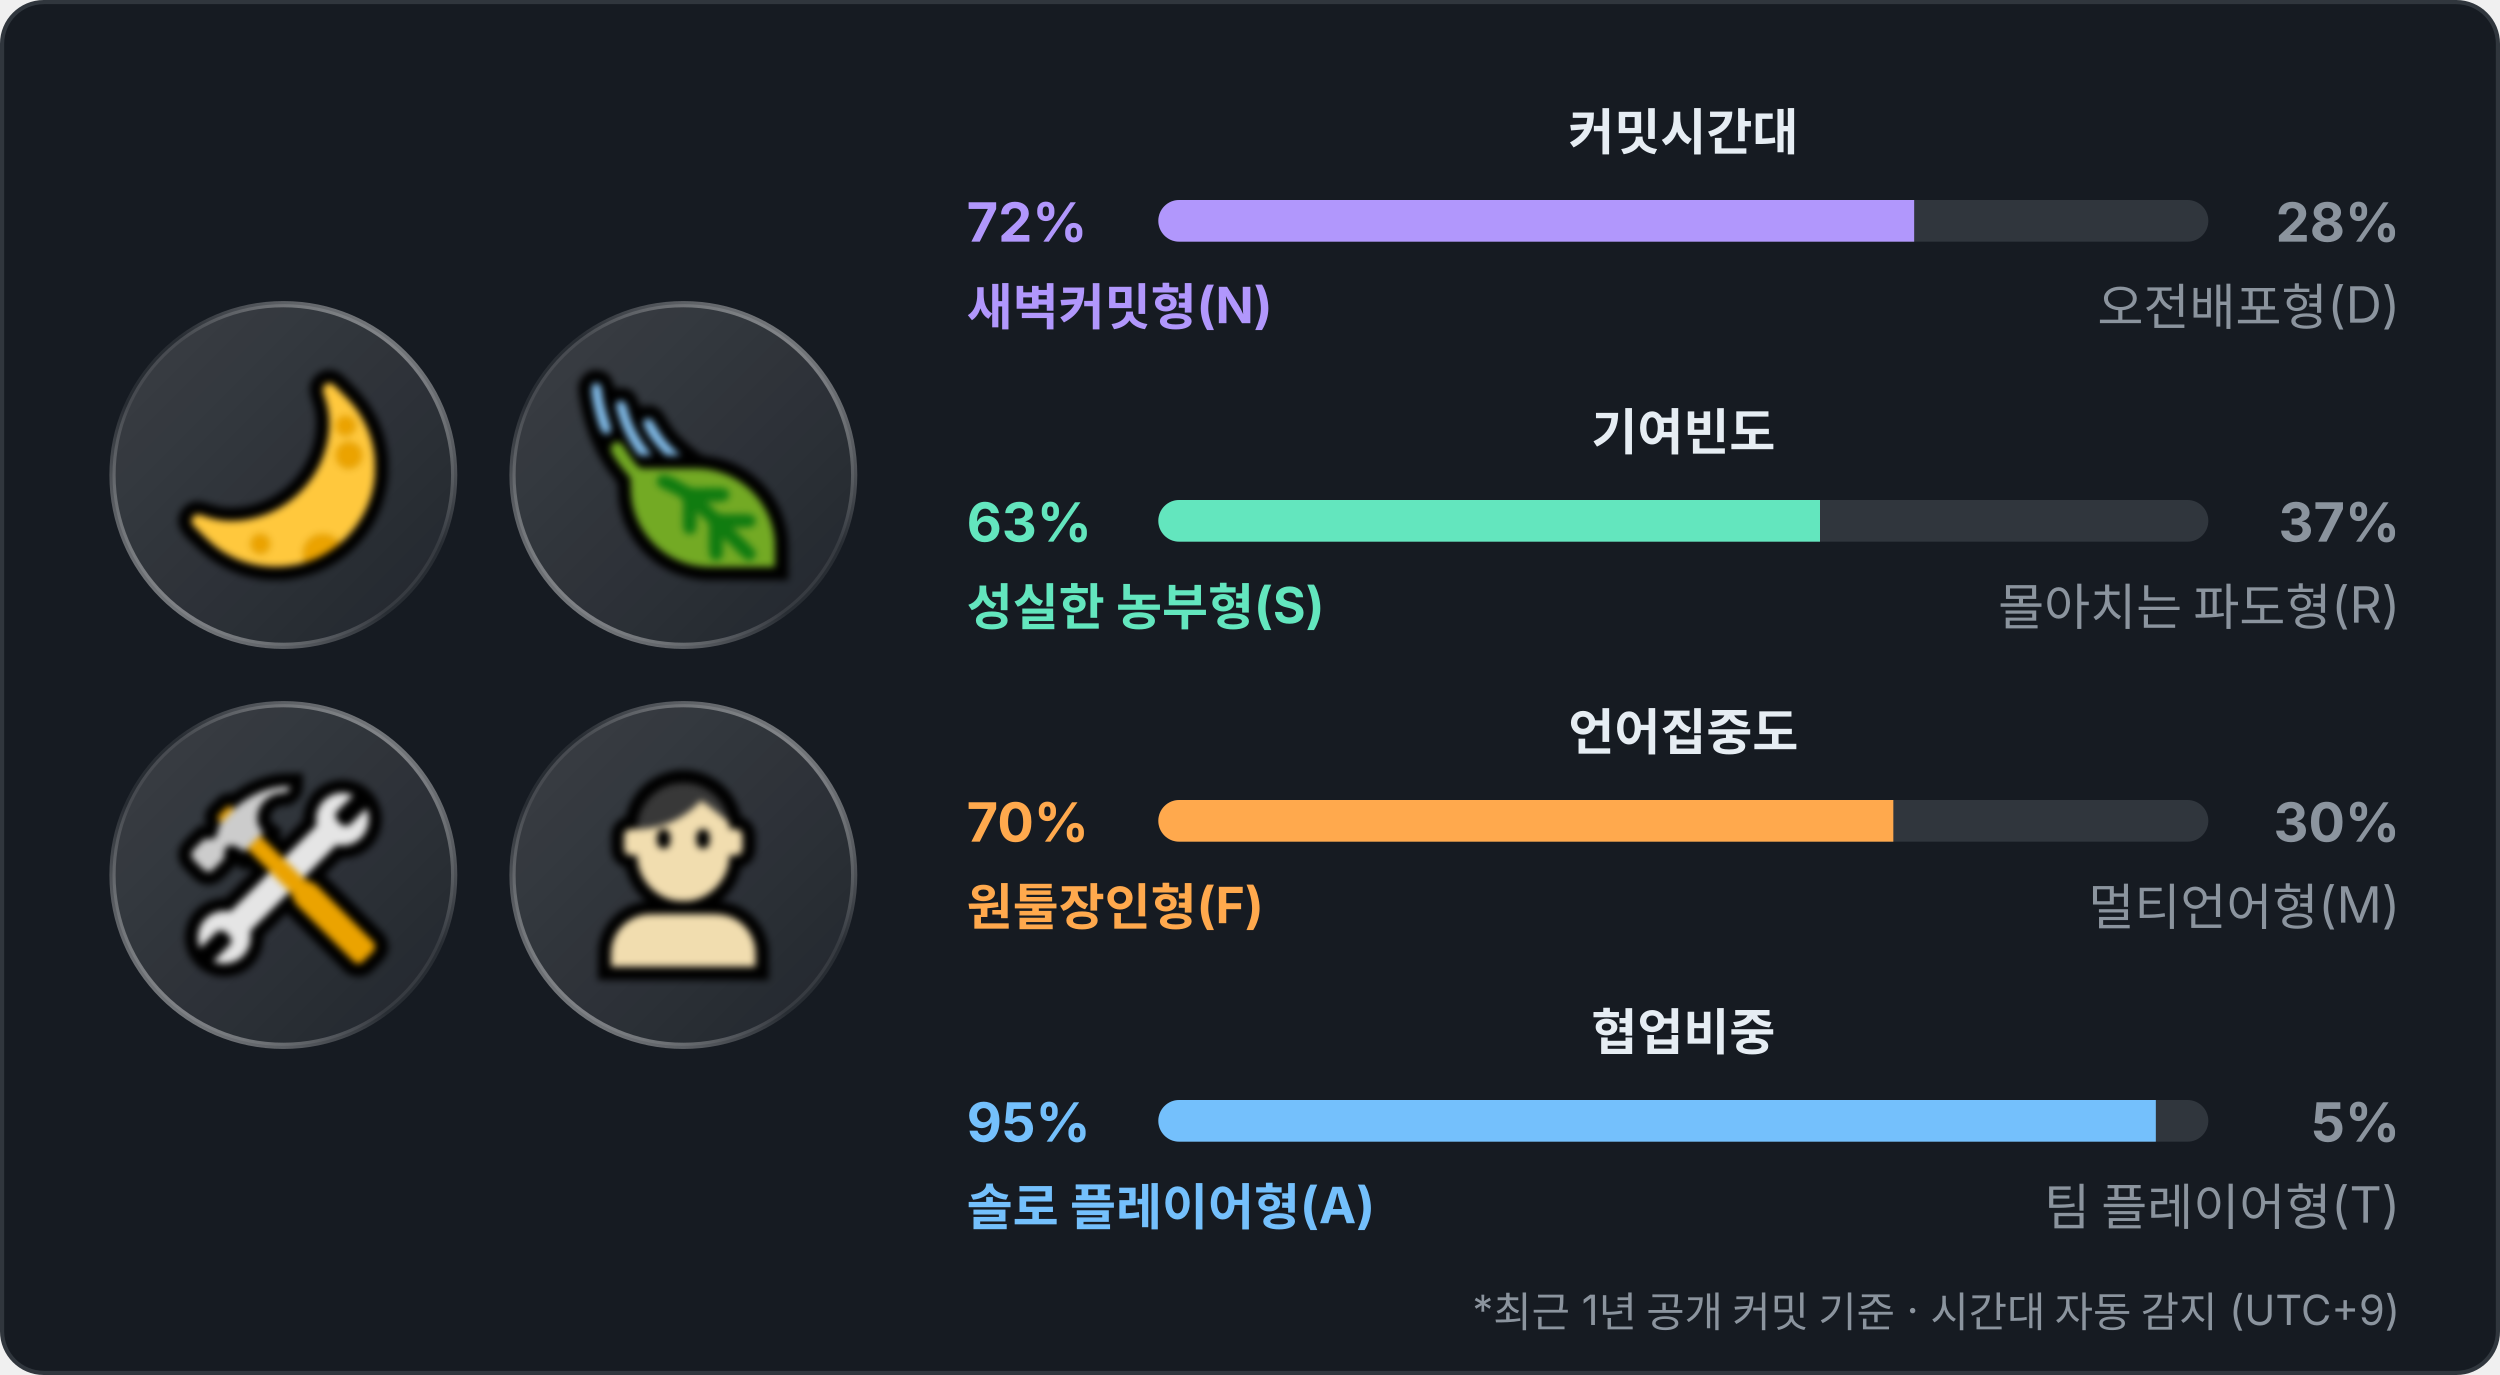
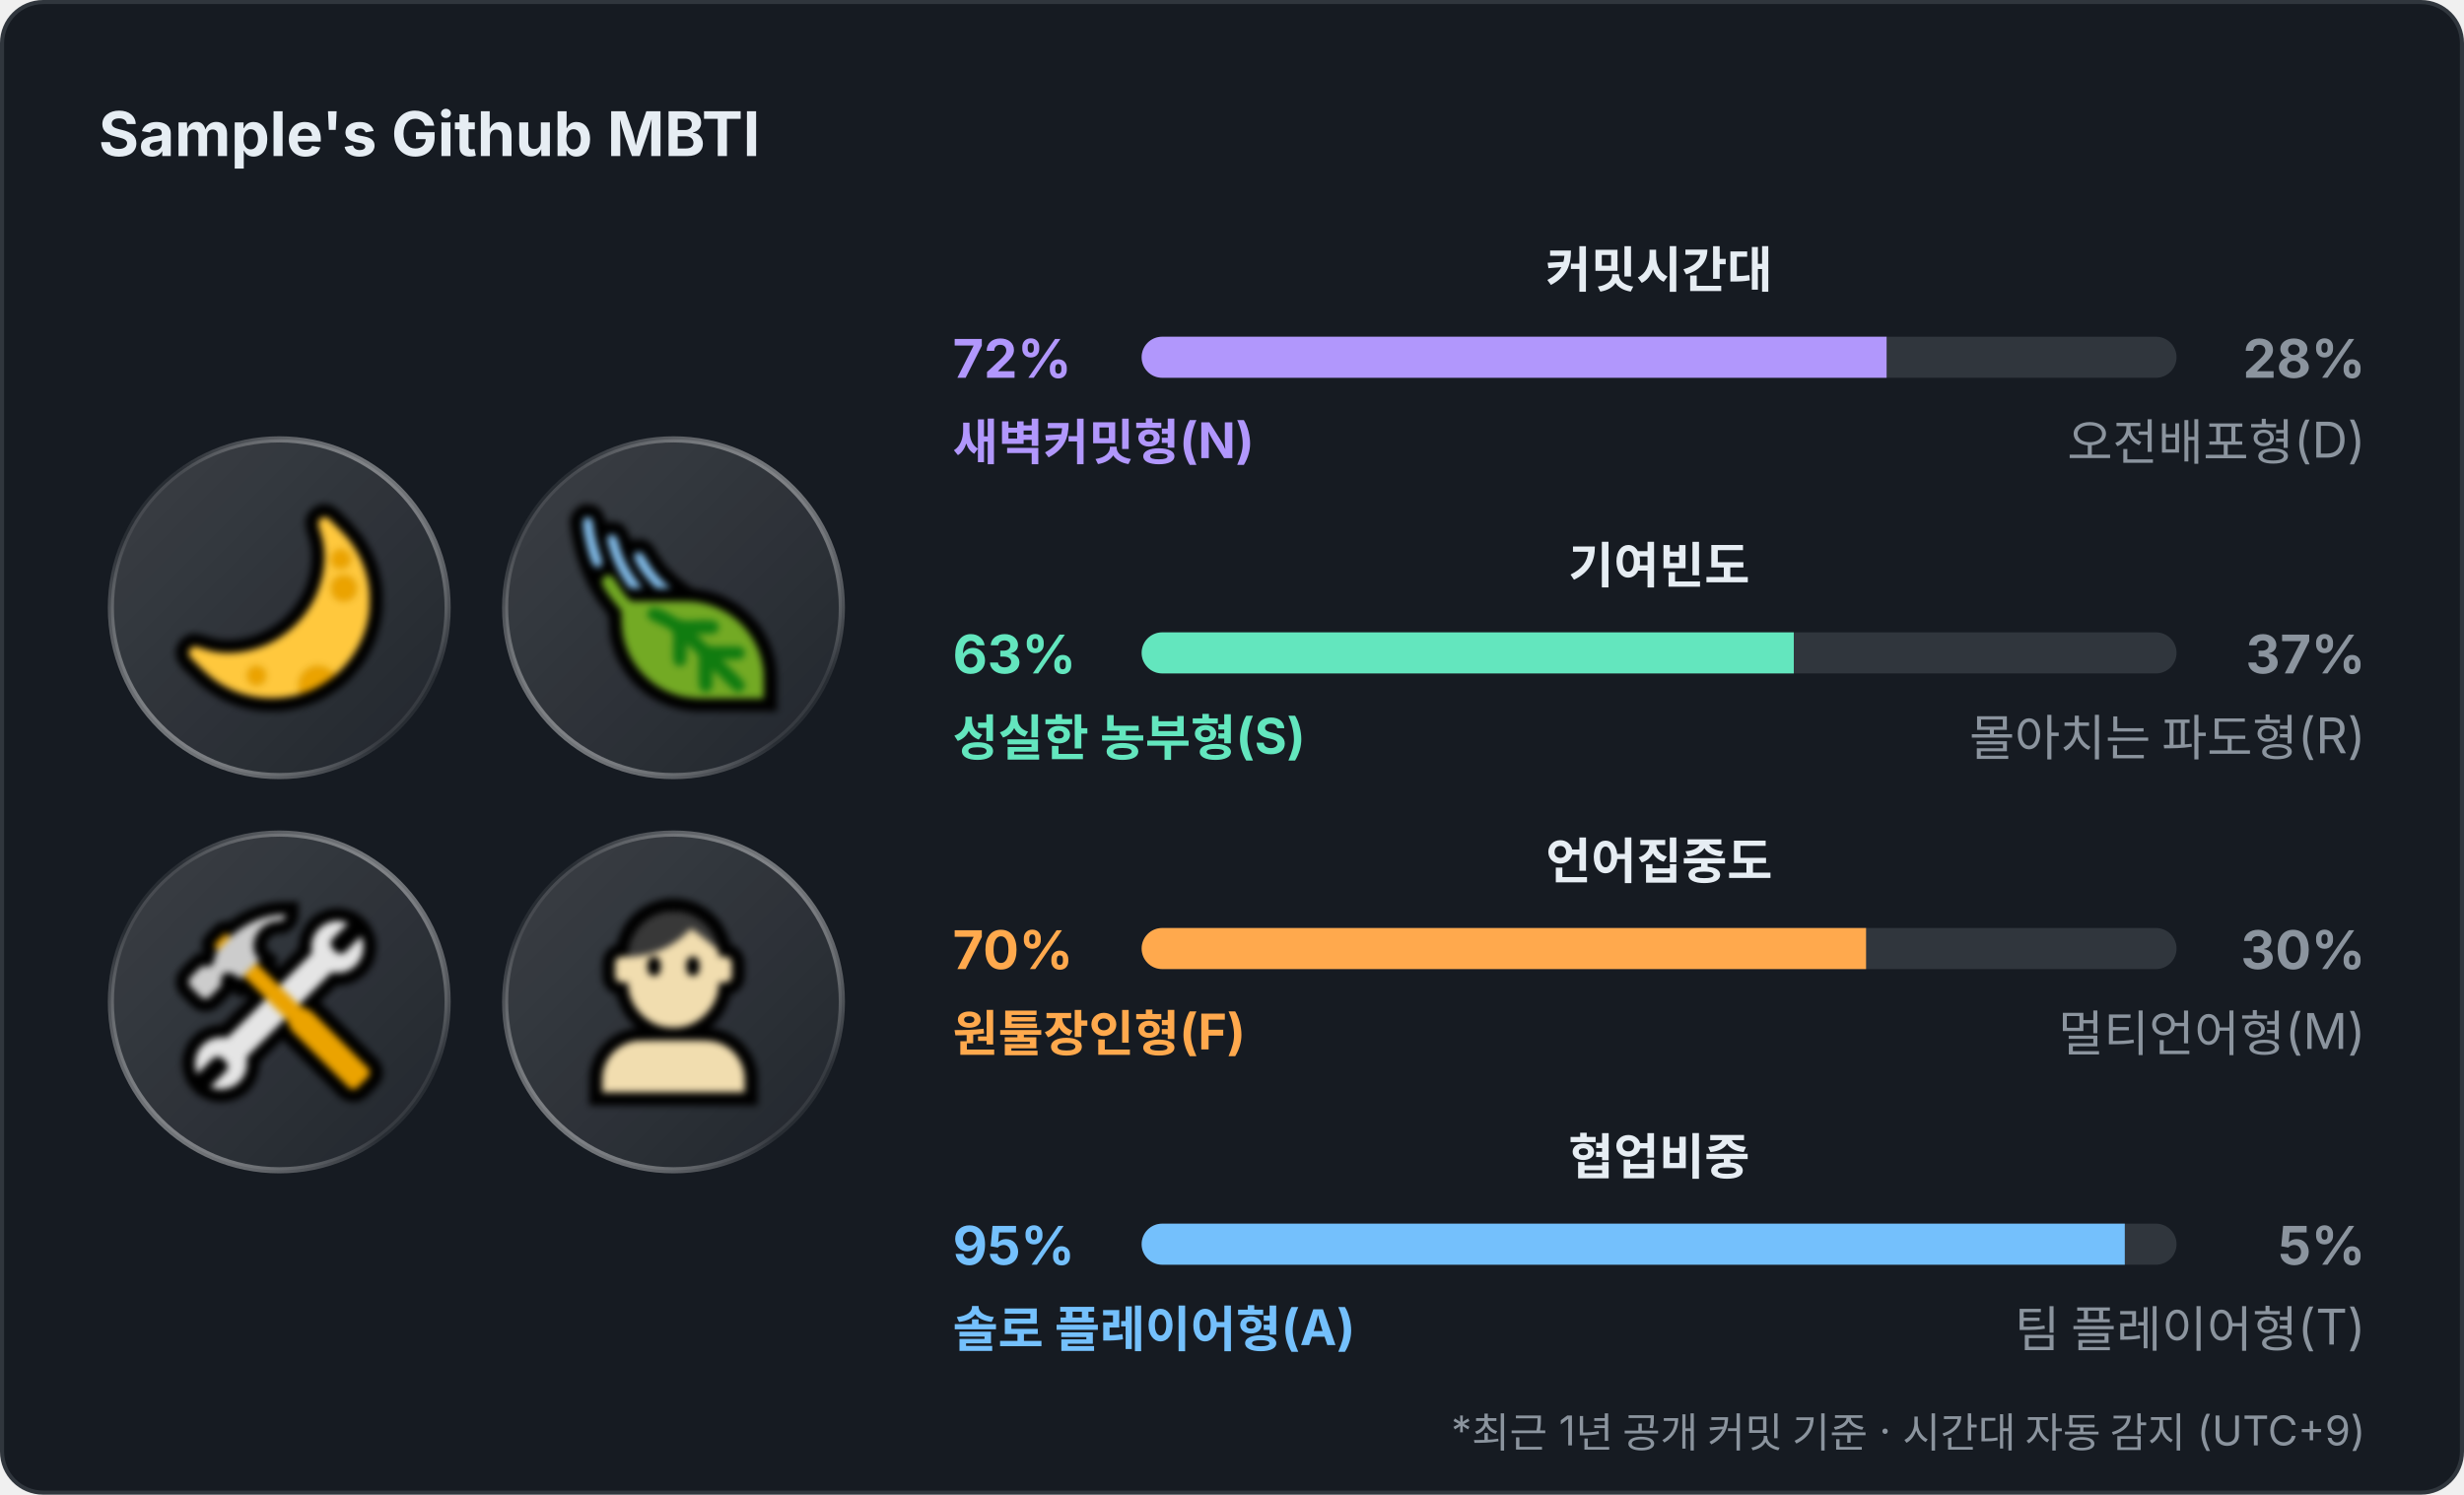
- <svg xmlns="http://www.w3.org/2000/svg" width="600" height="330" viewBox="0 0 600 330" role="img" aria-label="sample의 깃허브 MBTI: NSFA">
+ <svg xmlns="http://www.w3.org/2000/svg" width="600" height="364" viewBox="0 0 600 364" role="img" aria-label="sample의 깃허브 MBTI: NSFA">
  <style>
    text { font-family: Pretendard, -apple-system, 'Segoe UI', 'Apple SD Gothic Neo', 'Malgun Gothic', 'Noto Sans KR', sans-serif; fill: #e6edf3; }
    .title { font-size: 14px; font-weight: 600; fill: #8b949e; }
+     .heading { font-size: 15px; font-weight: 700; }
    .nickname { font-size: 18px; font-weight: 700; }
    .side { font-size: 12px; fill: #8b949e; }
    .side.on { font-weight: 700; }
    .rate { font-size: 13px; font-weight: 700; fill: #8b949e; }
    .criterion { font-size: 12px; font-weight: 600; }
    .footer { font-size: 10px; fill: #8b949e; }
    .glass { fill: url(#glass-fill); stroke: url(#glass-stroke); stroke-width: 1.5; }
  </style>
  <defs>
    <linearGradient id="glass-fill" x1="0" y1="0" x2="1" y2="1">
      <stop offset="0" stop-color="#ffffff" stop-opacity="0.16" />
      <stop offset="1" stop-color="#ffffff" stop-opacity="0.05" />
    </linearGradient>
    <linearGradient id="glass-stroke" x1="0.9" y1="0" x2="0.1" y2="1">
      <stop offset="0" stop-color="#ffffff" stop-opacity="0.5" />
      <stop offset="0.4" stop-color="#ffffff" stop-opacity="0.08" />
      <stop offset="0.6" stop-color="#ffffff" stop-opacity="0.08" />
      <stop offset="1" stop-color="#ffffff" stop-opacity="0.5" />
    </linearGradient>
  </defs>
-   <rect x="0.5" y="0.5" width="599" height="329" rx="10" fill="#161b22" stroke="#30363d" stroke-width="1" />
-   <circle cx="68" cy="114" r="41" class="glass" />
-   <svg x="26" y="72" width="84" height="84" viewBox="0 0 50 50" fill="none">
+   <rect x="0.5" y="0.5" width="599" height="363" rx="10" fill="#161b22" stroke="#30363d" stroke-width="1" />
+   <text x="24" y="38" class="heading">Sample's Github MBTI</text>
+   <circle cx="68" cy="148" r="41" class="glass" />
+   <svg x="26" y="106" width="84" height="84" viewBox="0 0 50 50" fill="none">
    <g filter="url(#N-filter1_f_2032_229)">
      <g clip-path="url(#N-clip0_2032_229)">
        <path d="M31.065 10H31.954C32.562 10.077 33.098 10.41 33.54 10.821C35.185 12.387 36.806 14.033 37.927 16.031C39.156 18.125 39.835 20.515 40 22.931V24.765C39.794 28.246 38.46 31.663 36.194 34.319C33.429 37.638 29.265 39.66 24.977 40H23.015C19.206 39.821 15.562 38.135 12.815 35.521C11.738 34.462 10.35 33.508 10 31.946V31.227C10.169 29.831 11.494 28.637 12.925 28.771C14.131 28.892 15.233 29.494 16.446 29.615C20.223 30.017 24.11 28.41 26.608 25.569C28.833 23.069 30.017 19.608 29.594 16.271C29.442 14.867 28.542 13.565 28.833 12.121C29.085 11.054 30.025 10.26 31.065 10V10ZM30.688 12.529C30.577 13.167 30.933 13.754 31.071 14.36C31.965 17.175 31.565 20.262 30.456 22.956C28.938 26.544 25.869 29.458 22.188 30.748C19.69 31.621 16.902 31.879 14.352 31.077C13.75 30.942 13.173 30.571 12.542 30.673C11.892 30.81 11.679 31.76 12.144 32.202C13.677 33.75 15.181 35.396 17.146 36.404C20.44 38.244 24.456 38.544 28.06 37.538L28.052 37.496C29.929 37.002 31.617 35.965 33.123 34.76C36.229 32.096 38.173 28.065 38.098 23.952C38.167 20.975 37.185 18.006 35.438 15.604C34.546 14.356 33.381 13.344 32.321 12.246C31.904 11.679 30.85 11.808 30.688 12.529V12.529Z" fill="black" />
        <path d="M30.688 12.529C30.85 11.808 31.904 11.679 32.321 12.246C33.381 13.344 34.546 14.356 35.438 15.604C37.185 18.006 38.167 20.975 38.098 23.952C38.173 28.065 36.229 32.096 33.123 34.76C32.558 34.171 31.91 33.571 31.062 33.469C29.708 33.221 28.319 34.15 27.938 35.452C27.696 36.123 27.885 36.831 28.052 37.496L28.06 37.538C24.456 38.544 20.44 38.244 17.146 36.404C15.181 35.396 13.677 33.75 12.144 32.202C11.679 31.76 11.892 30.81 12.542 30.673C13.173 30.571 13.75 30.942 14.352 31.077C16.902 31.879 19.69 31.621 22.188 30.748C25.869 29.458 28.938 26.544 30.456 22.956C31.565 20.262 31.965 17.175 31.071 14.36C30.933 13.754 30.577 13.167 30.688 12.529V12.529ZM33.79 16.56C32.704 16.6 32.129 18.035 32.81 18.846C33.371 19.602 34.683 19.494 35.125 18.663C35.735 17.756 34.86 16.419 33.79 16.56V16.56ZM33.596 20.483C32.248 21.035 32.152 23.16 33.454 23.819C34.644 24.575 36.396 23.502 36.219 22.094C36.267 20.81 34.717 19.9 33.596 20.483V20.483ZM21.09 33.585C20.242 33.987 20.042 35.275 20.785 35.881C21.54 36.648 23.079 36.1 23.092 34.996C23.283 33.942 22.015 33.058 21.09 33.585Z" fill="#FFC83D" />
        <path d="M33.79 16.56C34.86 16.419 35.735 17.756 35.125 18.663C34.683 19.494 33.371 19.602 32.81 18.846C32.129 18.035 32.704 16.6 33.79 16.56V16.56Z" fill="#EBA300" />
        <path d="M33.596 20.483C34.717 19.9 36.267 20.81 36.219 22.094C36.396 23.502 34.644 24.575 33.454 23.819C32.152 23.16 32.248 21.035 33.596 20.483V20.483Z" fill="#EBA300" />
        <path d="M21.09 33.585C22.015 33.058 23.283 33.942 23.092 34.996C23.079 36.1 21.54 36.648 20.785 35.881C20.042 35.275 20.242 33.987 21.09 33.585Z" fill="#EBA300" />
        <path d="M27.938 35.452C28.319 34.15 29.708 33.221 31.062 33.469C31.91 33.571 32.558 34.171 33.123 34.76C31.617 35.965 29.929 37.002 28.052 37.496C27.885 36.831 27.696 36.123 27.938 35.452V35.452Z" fill="#EBA300" />
      </g>
    </g>
    <defs>
      <filter id="N-filter1_f_2032_229" x="9" y="9" width="32" height="32" filterUnits="userSpaceOnUse" color-interpolation-filters="sRGB">
        <feFlood flood-opacity="0" result="BackgroundImageFix" />
        <feBlend mode="normal" in="SourceGraphic" in2="BackgroundImageFix" result="shape" />
        <feGaussianBlur stdDeviation="0.5" result="effect1_foregroundBlur_2032_229" />
      </filter>
      <clipPath id="N-clip0_2032_229">
        <rect width="30" height="30" fill="white" transform="translate(10 10)" />
      </clipPath>
    </defs>
  </svg>
-   <circle cx="164" cy="114" r="41" class="glass" />
-   <svg x="122" y="72" width="84" height="84" viewBox="0 0 50 50" fill="none">
+   <circle cx="164" cy="148" r="41" class="glass" />
+   <svg x="122" y="106" width="84" height="84" viewBox="0 0 50 50" fill="none">
    <g filter="url(#S-filter1_f_2032_280)">
      <g clip-path="url(#S-clip0_2032_280)">
        <path d="M11.973 10H12.944C13.442 10.129 13.963 10.294 14.327 10.679C14.842 11.185 15 11.915 15.225 12.575C15.988 12.567 16.854 12.398 17.506 12.9C18.277 13.419 18.55 14.35 18.846 15.177C19.663 15.092 20.581 14.877 21.31 15.379C22.067 15.885 22.442 16.752 22.915 17.496C23.948 19.267 25.592 20.55 27.175 21.802C27.619 22.188 28.206 22.29 28.771 22.365C31.667 22.746 34.39 24.196 36.39 26.315C38.592 28.6 39.877 31.723 40 34.89V40H27.942C25.129 39.79 22.375 38.7 20.233 36.854C17.465 34.496 15.69 30.944 15.66 27.29C15.648 26.712 15.621 26.083 15.198 25.64C12.235 22.048 10.565 17.519 10 12.927V12.2C10.225 11.175 10.969 10.325 11.973 10V10ZM11.944 12.321C11.815 13.404 12.115 14.481 12.333 15.535C12.613 16.623 12.842 17.746 13.369 18.746C13.546 19.196 14.081 19.06 14.458 19.106C14.527 18.794 14.75 18.471 14.615 18.146C14.098 16.515 13.548 14.877 13.365 13.165C13.29 12.744 13.287 12.246 12.931 11.948C12.588 11.873 12.006 11.867 11.944 12.321V12.321ZM15.61 14.467C15.55 14.606 15.431 14.887 15.373 15.027C15.94 17.623 17.081 20.081 18.696 22.19C19.302 22.188 19.908 22.188 20.515 22.188C19.121 20.512 17.931 18.629 17.273 16.542C17.042 15.848 16.983 15.056 16.492 14.477C16.208 14.387 15.902 14.46 15.61 14.467V14.467ZM19.594 16.969C19.506 17.104 19.329 17.377 19.242 17.512C19.837 19.354 21.192 20.802 22.488 22.188C23.196 22.188 23.906 22.185 24.615 22.188C23.592 21.369 22.646 20.444 21.902 19.36C21.387 18.66 21.019 17.867 20.504 17.167C20.31 16.846 19.9 17.002 19.594 16.969V16.969ZM14.694 20.913C14.529 21.387 14.819 21.85 15.042 22.25C15.742 23.383 16.6 24.408 17.462 25.421C17.506 27.017 17.488 28.648 17.998 30.183C19.004 33.533 21.675 36.327 24.979 37.477C26.448 38.033 28.033 38.152 29.592 38.156C32.421 38.154 35.25 38.154 38.081 38.154C38.085 36.915 38.121 35.671 38.065 34.431C37.896 31.956 36.825 29.573 35.165 27.74C33.065 25.435 29.975 24.073 26.858 24.081C24.433 24.081 22.01 24.073 19.585 24.092C19.31 24.075 19.017 24.108 18.754 24.008C17.858 23.192 17.235 22.129 16.587 21.117C16.385 20.827 16.19 20.498 15.858 20.34C15.394 20.212 14.86 20.456 14.694 20.913V20.913Z" fill="black" />
        <path d="M11.944 12.321C12.006 11.867 12.588 11.873 12.931 11.948C13.287 12.246 13.29 12.744 13.365 13.165C13.548 14.877 14.098 16.515 14.615 18.146C14.75 18.471 14.527 18.794 14.458 19.106C14.081 19.06 13.546 19.196 13.369 18.746C12.842 17.746 12.613 16.623 12.333 15.535C12.115 14.481 11.815 13.404 11.944 12.321V12.321Z" fill="#83BEEC" />
        <path d="M15.61 14.467C15.902 14.46 16.208 14.387 16.492 14.477C16.983 15.056 17.042 15.848 17.273 16.542C17.931 18.629 19.121 20.512 20.515 22.188C19.908 22.188 19.302 22.188 18.696 22.19C17.081 20.081 15.94 17.623 15.373 15.027C15.431 14.887 15.55 14.606 15.61 14.467V14.467Z" fill="#83BEEC" />
        <path d="M19.594 16.969C19.9 17.002 20.31 16.846 20.504 17.167C21.019 17.867 21.387 18.66 21.902 19.36C22.646 20.444 23.592 21.369 24.615 22.188C23.906 22.185 23.196 22.188 22.488 22.188C21.192 20.802 19.837 19.354 19.242 17.512C19.329 17.377 19.506 17.104 19.594 16.969V16.969Z" fill="#83BEEC" />
        <path d="M14.694 20.913C14.86 20.456 15.394 20.212 15.858 20.34C16.19 20.498 16.385 20.827 16.587 21.117C17.235 22.129 17.858 23.192 18.754 24.008C19.017 24.108 19.31 24.075 19.585 24.092C22.01 24.073 24.433 24.081 26.858 24.081C29.975 24.073 33.065 25.435 35.165 27.74C36.825 29.573 37.896 31.956 38.065 34.431C38.121 35.671 38.085 36.915 38.081 38.154C35.25 38.154 32.421 38.154 29.592 38.156C28.033 38.152 26.448 38.033 24.979 37.477C21.675 36.327 19.004 33.533 17.998 30.183C17.488 28.648 17.506 27.017 17.462 25.421C16.6 24.408 15.742 23.383 15.042 22.25C14.819 21.85 14.529 21.387 14.694 20.913V20.913ZM21.54 26.573C22.617 27.325 24.052 27.558 24.956 28.544C25.158 29.975 24.819 31.431 25.079 32.854C25.31 33.621 26.569 33.627 26.781 32.854C26.904 31.944 26.837 31.021 26.885 30.106C27.51 30.694 28.115 31.304 28.717 31.915C28.773 33.423 28.617 34.942 28.792 36.444C28.879 37.333 30.271 37.454 30.544 36.617C30.712 35.71 30.635 34.777 30.631 33.858C31.75 34.858 32.712 36.025 33.856 36.994C34.59 37.702 35.812 36.465 35.115 35.733C34.131 34.583 32.956 33.608 31.95 32.475C32.875 32.452 33.81 32.546 34.731 32.406C35.5 32.206 35.494 30.91 34.715 30.719C33.217 30.508 31.694 30.79 30.194 30.604C29.398 30.177 28.877 29.377 28.212 28.781C29.087 28.777 29.969 28.831 30.837 28.7C31.435 28.629 31.746 27.84 31.427 27.35C31.113 26.76 30.342 26.887 29.785 26.85C28.54 26.794 27.285 27.002 26.05 26.817C24.729 26.258 23.592 25.146 22.106 25.035C21.348 25.01 20.958 26.108 21.54 26.573Z" fill="#73AA24" />
        <path d="M21.54 26.573C20.958 26.108 21.348 25.01 22.106 25.035C23.592 25.146 24.729 26.258 26.05 26.817C27.285 27.002 28.54 26.794 29.785 26.85C30.342 26.887 31.113 26.76 31.427 27.35C31.746 27.84 31.435 28.629 30.837 28.7C29.969 28.831 29.087 28.777 28.212 28.781C28.877 29.377 29.398 30.177 30.194 30.604C31.694 30.79 33.217 30.508 34.715 30.719C35.494 30.91 35.5 32.206 34.731 32.406C33.81 32.546 32.875 32.452 31.95 32.475C32.956 33.608 34.131 34.583 35.115 35.733C35.812 36.465 34.59 37.702 33.856 36.994C32.712 36.025 31.75 34.858 30.631 33.858C30.635 34.777 30.712 35.71 30.544 36.617C30.271 37.454 28.879 37.333 28.792 36.444C28.617 34.942 28.773 33.423 28.717 31.915C28.115 31.304 27.51 30.694 26.885 30.106C26.837 31.021 26.904 31.944 26.781 32.854C26.569 33.627 25.31 33.621 25.079 32.854C24.819 31.431 25.158 29.975 24.956 28.544C24.052 27.558 22.617 27.325 21.54 26.573V26.573Z" fill="#107C10" />
      </g>
    </g>
    <defs>
      <filter id="S-filter1_f_2032_280" x="9" y="9" width="32" height="32" filterUnits="userSpaceOnUse" color-interpolation-filters="sRGB">
        <feFlood flood-opacity="0" result="BackgroundImageFix" />
        <feBlend mode="normal" in="SourceGraphic" in2="BackgroundImageFix" result="shape" />
        <feGaussianBlur stdDeviation="0.5" result="effect1_foregroundBlur_2032_280" />
      </filter>
      <clipPath id="S-clip0_2032_280">
        <rect width="30" height="30" fill="white" transform="translate(10 10)" />
      </clipPath>
    </defs>
  </svg>
-   <circle cx="68" cy="210" r="41" class="glass" />
-   <svg x="26" y="168" width="84" height="84" viewBox="0 0 50 50" fill="none">
+   <circle cx="68" cy="244" r="41" class="glass" />
+   <svg x="26" y="202" width="84" height="84" viewBox="0 0 50 50" fill="none">
    <g filter="url(#F-filter1_f_2032_374)">
      <g clip-path="url(#F-clip0_2032_374)">
        <path d="M24.585 10.529C25.654 10.433 26.729 10.488 27.802 10.465C27.84 11.075 27.812 11.685 27.819 12.294C27.869 13.502 26.998 14.631 25.871 15.008C25.4 15.202 24.863 15.054 24.396 15.26C23.59 15.506 22.998 16.4 23.183 17.242C23.733 17.79 24.369 18.258 24.967 18.758C24.773 18.965 24.579 19.169 24.383 19.373C24.579 19.59 24.785 19.796 25.002 19.99C25.944 19.065 26.875 18.129 27.802 17.194C27.831 16.06 28.127 14.929 28.742 13.969C29.7 12.396 31.512 11.423 33.34 11.4C35.277 11.36 37.208 12.4 38.212 14.065C39.298 15.76 39.356 18.058 38.335 19.798C37.344 21.573 35.331 22.663 33.31 22.65C32.5 23.408 31.731 24.212 30.946 24.998C33.635 27.694 36.331 30.383 39.023 33.079C39.508 33.562 39.902 34.171 40 34.86V35.71C39.708 37.013 38.546 37.794 37.69 38.717C36.656 39.788 34.788 39.785 33.744 38.731C30.969 35.987 28.24 33.196 25.45 30.467C24.377 31.56 23.281 32.633 22.206 33.723C22.169 35.231 21.646 36.763 20.562 37.844C19.179 39.325 16.946 39.873 15.015 39.308C13.09 38.763 11.51 37.117 11.083 35.156C10.523 32.91 11.552 30.371 13.544 29.179C14.504 28.544 15.658 28.34 16.777 28.229C17.99 27 19.223 25.794 20.431 24.56C20.292 24.298 20.079 24.071 19.804 23.946C19.627 24.119 19.454 24.296 19.285 24.475C18.898 24.244 18.76 23.698 18.335 23.544C17.05 24.602 16.079 26.494 14.183 26.396C12.858 26.425 12.031 25.283 11.173 24.458C10.617 23.962 10.185 23.327 10 22.602V21.627C10.429 20.048 11.935 19.148 12.967 17.985C13.279 17.973 13.59 17.965 13.9 17.96C13.825 17.294 13.656 16.6 13.906 15.948C14.292 15.137 15.046 14.604 15.644 13.963C16.212 13.371 17.054 13.242 17.833 13.26C19.792 11.783 22.131 10.765 24.585 10.529V10.529ZM17.877 15.633C17.79 15.373 17.594 15.2 17.29 15.113C16.704 15.435 16.315 16.01 15.821 16.452C15.429 16.775 15.758 17.325 16.131 17.5C15.535 18.087 15.808 19.046 15.269 19.656C14.821 19.988 14.25 19.802 13.738 19.854C13.14 20.444 12.5 21.012 11.969 21.665C11.592 22.573 12.529 23.083 13.033 23.652C13.481 24.125 14.042 24.819 14.769 24.41C15.381 23.837 15.967 23.231 16.558 22.635C16.548 21.975 16.462 21.023 17.246 20.775C18.067 20.694 18.829 21.119 19.381 21.696C19.538 21.556 19.681 21.404 19.831 21.258C20.935 22.329 22.01 23.433 23.104 24.517C21.283 26.446 19.354 28.294 17.481 30.181C16.271 30.031 14.952 30.246 14.048 31.129C12.865 32.152 12.521 33.913 13.077 35.352C13.115 35.35 13.192 35.35 13.229 35.35C14.017 34.556 14.804 33.758 15.604 32.977C15.931 32.977 16.262 32.944 16.587 32.992C16.894 33.319 17.229 33.617 17.519 33.956C17.529 34.235 17.533 34.517 17.517 34.796C16.7 35.654 15.842 36.473 15.012 37.319C16.637 38.077 18.758 37.485 19.706 35.952C20.329 35.09 20.363 33.99 20.281 32.979C22.179 31.121 24.05 29.231 25.923 27.348C26.438 27.952 26.446 28.875 27.073 29.404C29.75 32.075 32.419 34.754 35.104 37.417C35.592 37.892 36.34 37.565 36.673 37.071C37.223 36.371 38.477 35.808 38 34.735C35.315 31.996 32.575 29.306 29.873 26.581C29.308 25.981 28.396 25.946 27.783 25.415C28.054 25.315 28.2 25.048 28.413 24.869C29.775 23.481 31.192 22.14 32.521 20.721C33.554 20.837 34.671 20.785 35.54 20.135C37.052 19.171 37.577 17.102 36.883 15.479C36.008 16.269 35.215 17.144 34.371 17.965C34.075 17.971 33.779 17.975 33.485 17.977C32.877 17.508 32.098 16.798 32.604 15.969C33.39 15.221 34.127 14.423 34.927 13.692C34.763 13.335 34.256 13.483 33.96 13.304C32.373 13.071 30.702 13.975 30.042 15.442C29.642 16.2 29.642 17.079 29.754 17.913C28.177 19.5 26.583 21.073 25.012 22.667C23.906 21.573 22.81 20.469 21.708 19.373C21.829 19.26 22.069 19.035 22.188 18.925C21.002 17.973 21.031 16.165 21.856 14.99C22.515 13.912 23.775 13.273 25.023 13.271C25.519 13.298 25.94 12.838 25.952 12.358C22.952 12.273 20.056 13.625 17.877 15.633V15.633Z" fill="black" />
        <path d="M17.877 15.633C20.056 13.625 22.952 12.273 25.952 12.358C25.94 12.838 25.519 13.298 25.023 13.271C23.775 13.273 22.515 13.912 21.856 14.99C21.031 16.165 21.002 17.973 22.188 18.925C22.069 19.035 21.829 19.26 21.708 19.373C21.077 19.996 20.458 20.631 19.831 21.258C19.681 21.404 19.538 21.556 19.381 21.696C18.829 21.119 18.067 20.694 17.246 20.775C16.462 21.023 16.548 21.975 16.558 22.635C15.967 23.231 15.381 23.837 14.769 24.41C14.042 24.819 13.481 24.125 13.033 23.652C12.529 23.083 11.592 22.573 11.969 21.665C12.5 21.012 13.14 20.444 13.738 19.854C14.25 19.802 14.821 19.988 15.269 19.656C15.808 19.046 15.535 18.087 16.131 17.5C16.69 16.858 17.273 16.233 17.877 15.633Z" fill="#CCCCCC" />
        <path d="M30.041 15.442C30.702 13.975 32.373 13.071 33.96 13.304C34.256 13.483 34.762 13.336 34.927 13.692C34.127 14.423 33.389 15.221 32.604 15.969C32.098 16.798 32.877 17.509 33.485 17.977C33.779 17.975 34.075 17.971 34.37 17.965C35.214 17.144 36.008 16.269 36.883 15.479C37.577 17.102 37.052 19.171 35.539 20.136C34.67 20.786 33.554 20.838 32.52 20.721C31.191 22.14 29.775 23.481 28.412 24.869C28.2 25.048 28.054 25.315 27.783 25.415C26.835 24.525 25.939 23.579 25.012 22.667C26.583 21.073 28.177 19.5 29.754 17.913C29.641 17.079 29.641 16.2 30.041 15.442V15.442Z" fill="#E5E5E5" />
        <path d="M23.104 24.517C24.04 25.465 24.998 26.39 25.923 27.348C24.05 29.231 22.179 31.121 20.281 32.979C20.363 33.99 20.329 35.09 19.706 35.952C18.758 37.485 16.637 38.077 15.012 37.319C15.842 36.473 16.7 35.654 17.517 34.796C17.533 34.517 17.529 34.235 17.519 33.956C17.229 33.617 16.894 33.319 16.587 32.992C16.262 32.944 15.931 32.977 15.604 32.977C14.804 33.758 14.017 34.556 13.229 35.35C13.192 35.35 13.115 35.35 13.077 35.352C12.521 33.913 12.865 32.152 14.048 31.129C14.952 30.246 16.271 30.031 17.481 30.181C19.354 28.294 21.283 26.446 23.104 24.517V24.517Z" fill="#E5E5E5" />
        <path d="M15.82 16.452C16.314 16.01 16.704 15.435 17.289 15.112C17.593 15.2 17.789 15.373 17.877 15.633C17.273 16.233 16.689 16.858 16.131 17.5C15.758 17.325 15.429 16.775 15.82 16.452Z" fill="#ECA300" />
        <path d="M19.831 21.258C20.459 20.631 21.077 19.996 21.709 19.373C22.811 20.469 23.907 21.573 25.013 22.667C25.94 23.579 26.836 24.525 27.784 25.415C28.396 25.946 29.309 25.981 29.873 26.581C32.575 29.306 35.315 31.996 38 34.736C38.477 35.808 37.223 36.371 36.673 37.071C36.34 37.565 35.592 37.892 35.105 37.417C32.419 34.754 29.75 32.075 27.073 29.404C26.446 28.875 26.438 27.952 25.923 27.348C24.998 26.39 24.04 25.465 23.105 24.517C22.011 23.433 20.936 22.329 19.831 21.258V21.258Z" fill="#EBA300" />
      </g>
    </g>
    <defs>
      <filter id="F-filter1_f_2032_374" x="9" y="9" width="32" height="32" filterUnits="userSpaceOnUse" color-interpolation-filters="sRGB">
        <feFlood flood-opacity="0" result="BackgroundImageFix" />
        <feBlend mode="normal" in="SourceGraphic" in2="BackgroundImageFix" result="shape" />
        <feGaussianBlur stdDeviation="0.5" result="effect1_foregroundBlur_2032_374" />
      </filter>
      <clipPath id="F-clip0_2032_374">
        <rect width="30" height="30" fill="white" transform="translate(10 10)" />
      </clipPath>
    </defs>
  </svg>
-   <circle cx="164" cy="210" r="41" class="glass" />
-   <svg x="122" y="168" width="84" height="84" viewBox="0 0 50 50" fill="none">
+   <circle cx="164" cy="244" r="41" class="glass" />
+   <svg x="122" y="202" width="84" height="84" viewBox="0 0 50 50" fill="none">
    <g filter="url(#A-filter1_f_2032_396)">
      <path d="M24.148 10H25.798C28.135 10.292 30.39 11.496 31.779 13.423C32.506 14.371 32.965 15.49 33.265 16.64C34.421 17.025 35.342 18.117 35.31 19.369C35.263 20.506 35.54 21.779 34.854 22.781C34.498 23.367 33.888 23.717 33.273 23.967C32.831 25.844 31.777 27.56 30.279 28.777C33.979 29.002 37.154 32.331 37.188 36.04C37.204 37.36 37.188 38.679 37.194 40H12.806C12.827 38.504 12.762 37.008 12.846 35.515C13.152 32.013 16.196 28.985 19.721 28.779C18.212 27.569 17.173 25.84 16.729 23.965C15.648 23.608 14.758 22.635 14.704 21.471C14.677 20.631 14.658 19.79 14.723 18.952C14.869 17.869 15.71 16.988 16.729 16.65C17.044 15.502 17.49 14.377 18.221 13.427C19.594 11.506 21.829 10.312 24.148 10V10ZM18.46 18.429C17.917 18.458 17.294 18.323 16.837 18.7C16.383 19.06 16.615 19.715 16.552 20.212C16.621 20.779 16.371 21.492 16.837 21.931C17.292 22.279 17.896 22.156 18.427 22.188C18.363 25.602 21.346 28.758 24.79 28.723C28.369 28.975 31.633 25.744 31.567 22.183C32.1 22.152 32.712 22.292 33.158 21.921C33.604 21.56 33.385 20.917 33.442 20.421C33.377 19.854 33.623 19.142 33.148 18.704C32.698 18.358 32.1 18.467 31.573 18.425C31.521 18.077 31.575 17.696 31.413 17.379C31.108 14.198 27.942 11.683 24.783 11.902C21.375 11.879 18.323 15.021 18.46 18.429V18.429ZM15.081 34.177C14.554 35.417 14.706 36.788 14.692 38.098C21.565 38.092 28.435 38.094 35.308 38.098C35.312 37.479 35.321 36.86 35.312 36.242C35.333 34.296 34.248 32.377 32.558 31.406C31.481 30.731 30.188 30.583 28.944 30.592C26.033 30.617 23.121 30.558 20.21 30.619C17.99 30.64 15.867 32.094 15.081 34.177V34.177Z" fill="black" />
      <path d="M21.702 18.567C22.21 18.219 23.023 18.562 23.09 19.188C23.185 19.733 23.227 20.358 22.948 20.856C22.515 21.521 21.333 21.252 21.273 20.446C21.204 19.825 21.092 18.956 21.702 18.567V18.567Z" fill="black" />
      <path d="M27.327 18.565C27.75 18.29 28.367 18.454 28.629 18.881C28.829 19.479 28.844 20.152 28.642 20.752C28.308 21.438 27.154 21.375 26.946 20.629C26.815 19.962 26.679 19.006 27.327 18.565Z" fill="black" />
      <path d="M18.46 18.429C18.323 15.021 21.375 11.879 24.783 11.902C27.942 11.683 31.108 14.198 31.413 17.379C30.11 16.379 28.894 15.258 27.527 14.35C25.252 16.896 21.883 18.442 18.46 18.429V18.429Z" fill="#383838" />
      <path d="M27.527 14.35C28.894 15.258 30.11 16.379 31.413 17.379C31.575 17.696 31.521 18.077 31.573 18.425C32.1 18.467 32.698 18.358 33.148 18.704C33.623 19.142 33.377 19.854 33.442 20.421C33.385 20.917 33.604 21.56 33.158 21.921C32.712 22.292 32.1 22.152 31.567 22.183C31.633 25.744 28.369 28.975 24.79 28.723C21.346 28.758 18.363 25.602 18.427 22.188C17.896 22.156 17.292 22.279 16.837 21.931C16.371 21.492 16.621 20.779 16.552 20.212C16.615 19.715 16.383 19.06 16.837 18.7C17.294 18.323 17.917 18.458 18.46 18.429C21.883 18.442 25.252 16.896 27.527 14.35V14.35ZM21.702 18.567C21.092 18.956 21.204 19.825 21.273 20.446C21.333 21.252 22.515 21.521 22.948 20.856C23.227 20.358 23.185 19.733 23.09 19.188C23.023 18.562 22.21 18.219 21.702 18.567V18.567ZM27.327 18.565C26.679 19.006 26.815 19.962 26.946 20.629C27.154 21.375 28.308 21.438 28.642 20.752C28.844 20.152 28.829 19.479 28.629 18.881C28.367 18.454 27.75 18.29 27.327 18.565Z" fill="#F1DDAF" />
      <path d="M15.081 34.177C15.867 32.094 17.99 30.64 20.21 30.619C23.121 30.558 26.033 30.617 28.944 30.592C30.188 30.583 31.481 30.731 32.558 31.406C34.248 32.377 35.333 34.296 35.312 36.242C35.321 36.86 35.312 37.479 35.308 38.098C28.435 38.094 21.565 38.092 14.692 38.098C14.706 36.788 14.554 35.417 15.081 34.177V34.177Z" fill="#F1DDAF" />
    </g>
    <defs>
      <filter id="A-filter1_f_2032_396" x="9" y="9" width="32" height="32" filterUnits="userSpaceOnUse" color-interpolation-filters="sRGB">
        <feFlood flood-opacity="0" result="BackgroundImageFix" />
        <feBlend mode="normal" in="SourceGraphic" in2="BackgroundImageFix" result="shape" />
        <feGaussianBlur stdDeviation="0.5" result="effect1_foregroundBlur_2032_396" />
      </filter>
    </defs>
  </svg>
-   <text x="404" y="36" class="criterion" text-anchor="middle">커밋시간대</text>
+   <text x="404" y="70" class="criterion" text-anchor="middle">커밋시간대</text>
  <clipPath id="track-0">
-     <rect x="278" y="48" width="252" height="10" rx="5" />
+     <rect x="278" y="82" width="252" height="10" rx="5" />
  </clipPath>
-   <rect x="278" y="48" width="252" height="10" rx="5" fill="#30363d" />
-   <rect x="278.0" y="48" width="181.4" height="10" fill="#b197fc" clip-path="url(#track-0)" />
-   <text x="232" y="58" class="rate" style="fill: #b197fc">72%</text>
-   <text x="232" y="78" class="side on" style="fill: #b197fc">새벽커밋형(N)</text>
-   <text x="576" y="58" text-anchor="end" class="rate">28%</text>
-   <text x="576" y="78" text-anchor="end" class="side">오전배포형(D)</text>
-   <text x="404" y="108" class="criterion" text-anchor="middle">기여빈도</text>
+   <rect x="278" y="82" width="252" height="10" rx="5" fill="#30363d" />
+   <rect x="278.0" y="82" width="181.4" height="10" fill="#b197fc" clip-path="url(#track-0)" />
+   <text x="232" y="92" class="rate" style="fill: #b197fc">72%</text>
+   <text x="232" y="112" class="side on" style="fill: #b197fc">새벽커밋형(N)</text>
+   <text x="576" y="92" text-anchor="end" class="rate">28%</text>
+   <text x="576" y="112" text-anchor="end" class="side">오전배포형(D)</text>
+   <text x="404" y="142" class="criterion" text-anchor="middle">기여빈도</text>
  <clipPath id="track-1">
-     <rect x="278" y="120" width="252" height="10" rx="5" />
+     <rect x="278" y="154" width="252" height="10" rx="5" />
  </clipPath>
-   <rect x="278" y="120" width="252" height="10" rx="5" fill="#30363d" />
-   <rect x="278.0" y="120" width="158.8" height="10" fill="#63e6be" clip-path="url(#track-1)" />
-   <text x="232" y="130" class="rate" style="fill: #63e6be">63%</text>
-   <text x="232" y="150" class="side on" style="fill: #63e6be">성실한 농부형(S)</text>
-   <text x="576" y="130" text-anchor="end" class="rate">37%</text>
-   <text x="576" y="150" text-anchor="end" class="side">몰아치는 파도형(R)</text>
-   <text x="404" y="180" class="criterion" text-anchor="middle">언어집중도</text>
+   <rect x="278" y="154" width="252" height="10" rx="5" fill="#30363d" />
+   <rect x="278.0" y="154" width="158.8" height="10" fill="#63e6be" clip-path="url(#track-1)" />
+   <text x="232" y="164" class="rate" style="fill: #63e6be">63%</text>
+   <text x="232" y="184" class="side on" style="fill: #63e6be">성실한 농부형(S)</text>
+   <text x="576" y="164" text-anchor="end" class="rate">37%</text>
+   <text x="576" y="184" text-anchor="end" class="side">몰아치는 파도형(R)</text>
+   <text x="404" y="214" class="criterion" text-anchor="middle">언어집중도</text>
  <clipPath id="track-2">
-     <rect x="278" y="192" width="252" height="10" rx="5" />
+     <rect x="278" y="226" width="252" height="10" rx="5" />
  </clipPath>
-   <rect x="278" y="192" width="252" height="10" rx="5" fill="#30363d" />
-   <rect x="278.0" y="192" width="176.4" height="10" fill="#ffa94d" clip-path="url(#track-2)" />
-   <text x="232" y="202" class="rate" style="fill: #ffa94d">70%</text>
-   <text x="232" y="222" class="side on" style="fill: #ffa94d">원툴장인형(F)</text>
-   <text x="576" y="202" text-anchor="end" class="rate">30%</text>
-   <text x="576" y="222" text-anchor="end" class="side">멀티언어형(M)</text>
-   <text x="404" y="252" class="criterion" text-anchor="middle">협업비중</text>
+   <rect x="278" y="226" width="252" height="10" rx="5" fill="#30363d" />
+   <rect x="278.0" y="226" width="176.4" height="10" fill="#ffa94d" clip-path="url(#track-2)" />
+   <text x="232" y="236" class="rate" style="fill: #ffa94d">70%</text>
+   <text x="232" y="256" class="side on" style="fill: #ffa94d">원툴장인형(F)</text>
+   <text x="576" y="236" text-anchor="end" class="rate">30%</text>
+   <text x="576" y="256" text-anchor="end" class="side">멀티언어형(M)</text>
+   <text x="404" y="286" class="criterion" text-anchor="middle">협업비중</text>
  <clipPath id="track-3">
-     <rect x="278" y="264" width="252" height="10" rx="5" />
+     <rect x="278" y="298" width="252" height="10" rx="5" />
  </clipPath>
-   <rect x="278" y="264" width="252" height="10" rx="5" fill="#30363d" />
-   <rect x="278.0" y="264" width="239.4" height="10" fill="#74c0fc" clip-path="url(#track-3)" />
-   <text x="232" y="274" class="rate" style="fill: #74c0fc">95%</text>
-   <text x="232" y="294" class="side on" style="fill: #74c0fc">솔로 플레이어형(A)</text>
-   <text x="576" y="274" text-anchor="end" class="rate">5%</text>
-   <text x="576" y="294" text-anchor="end" class="side">팀 플레이어형(T)</text>
-   <text x="576" y="318" class="footer" text-anchor="end">*최근 1년 공개 커밋 기준 · 시간대 자동 감지 (UTC+9)</text>
+   <rect x="278" y="298" width="252" height="10" rx="5" fill="#30363d" />
+   <rect x="278.0" y="298" width="239.4" height="10" fill="#74c0fc" clip-path="url(#track-3)" />
+   <text x="232" y="308" class="rate" style="fill: #74c0fc">95%</text>
+   <text x="232" y="328" class="side on" style="fill: #74c0fc">솔로 플레이어형(A)</text>
+   <text x="576" y="308" text-anchor="end" class="rate">5%</text>
+   <text x="576" y="328" text-anchor="end" class="side">팀 플레이어형(T)</text>
+   <text x="576" y="352" class="footer" text-anchor="end">*최근 1년 공개 커밋 기준 · 시간대 자동 감지 (UTC+9)</text>
</svg>
